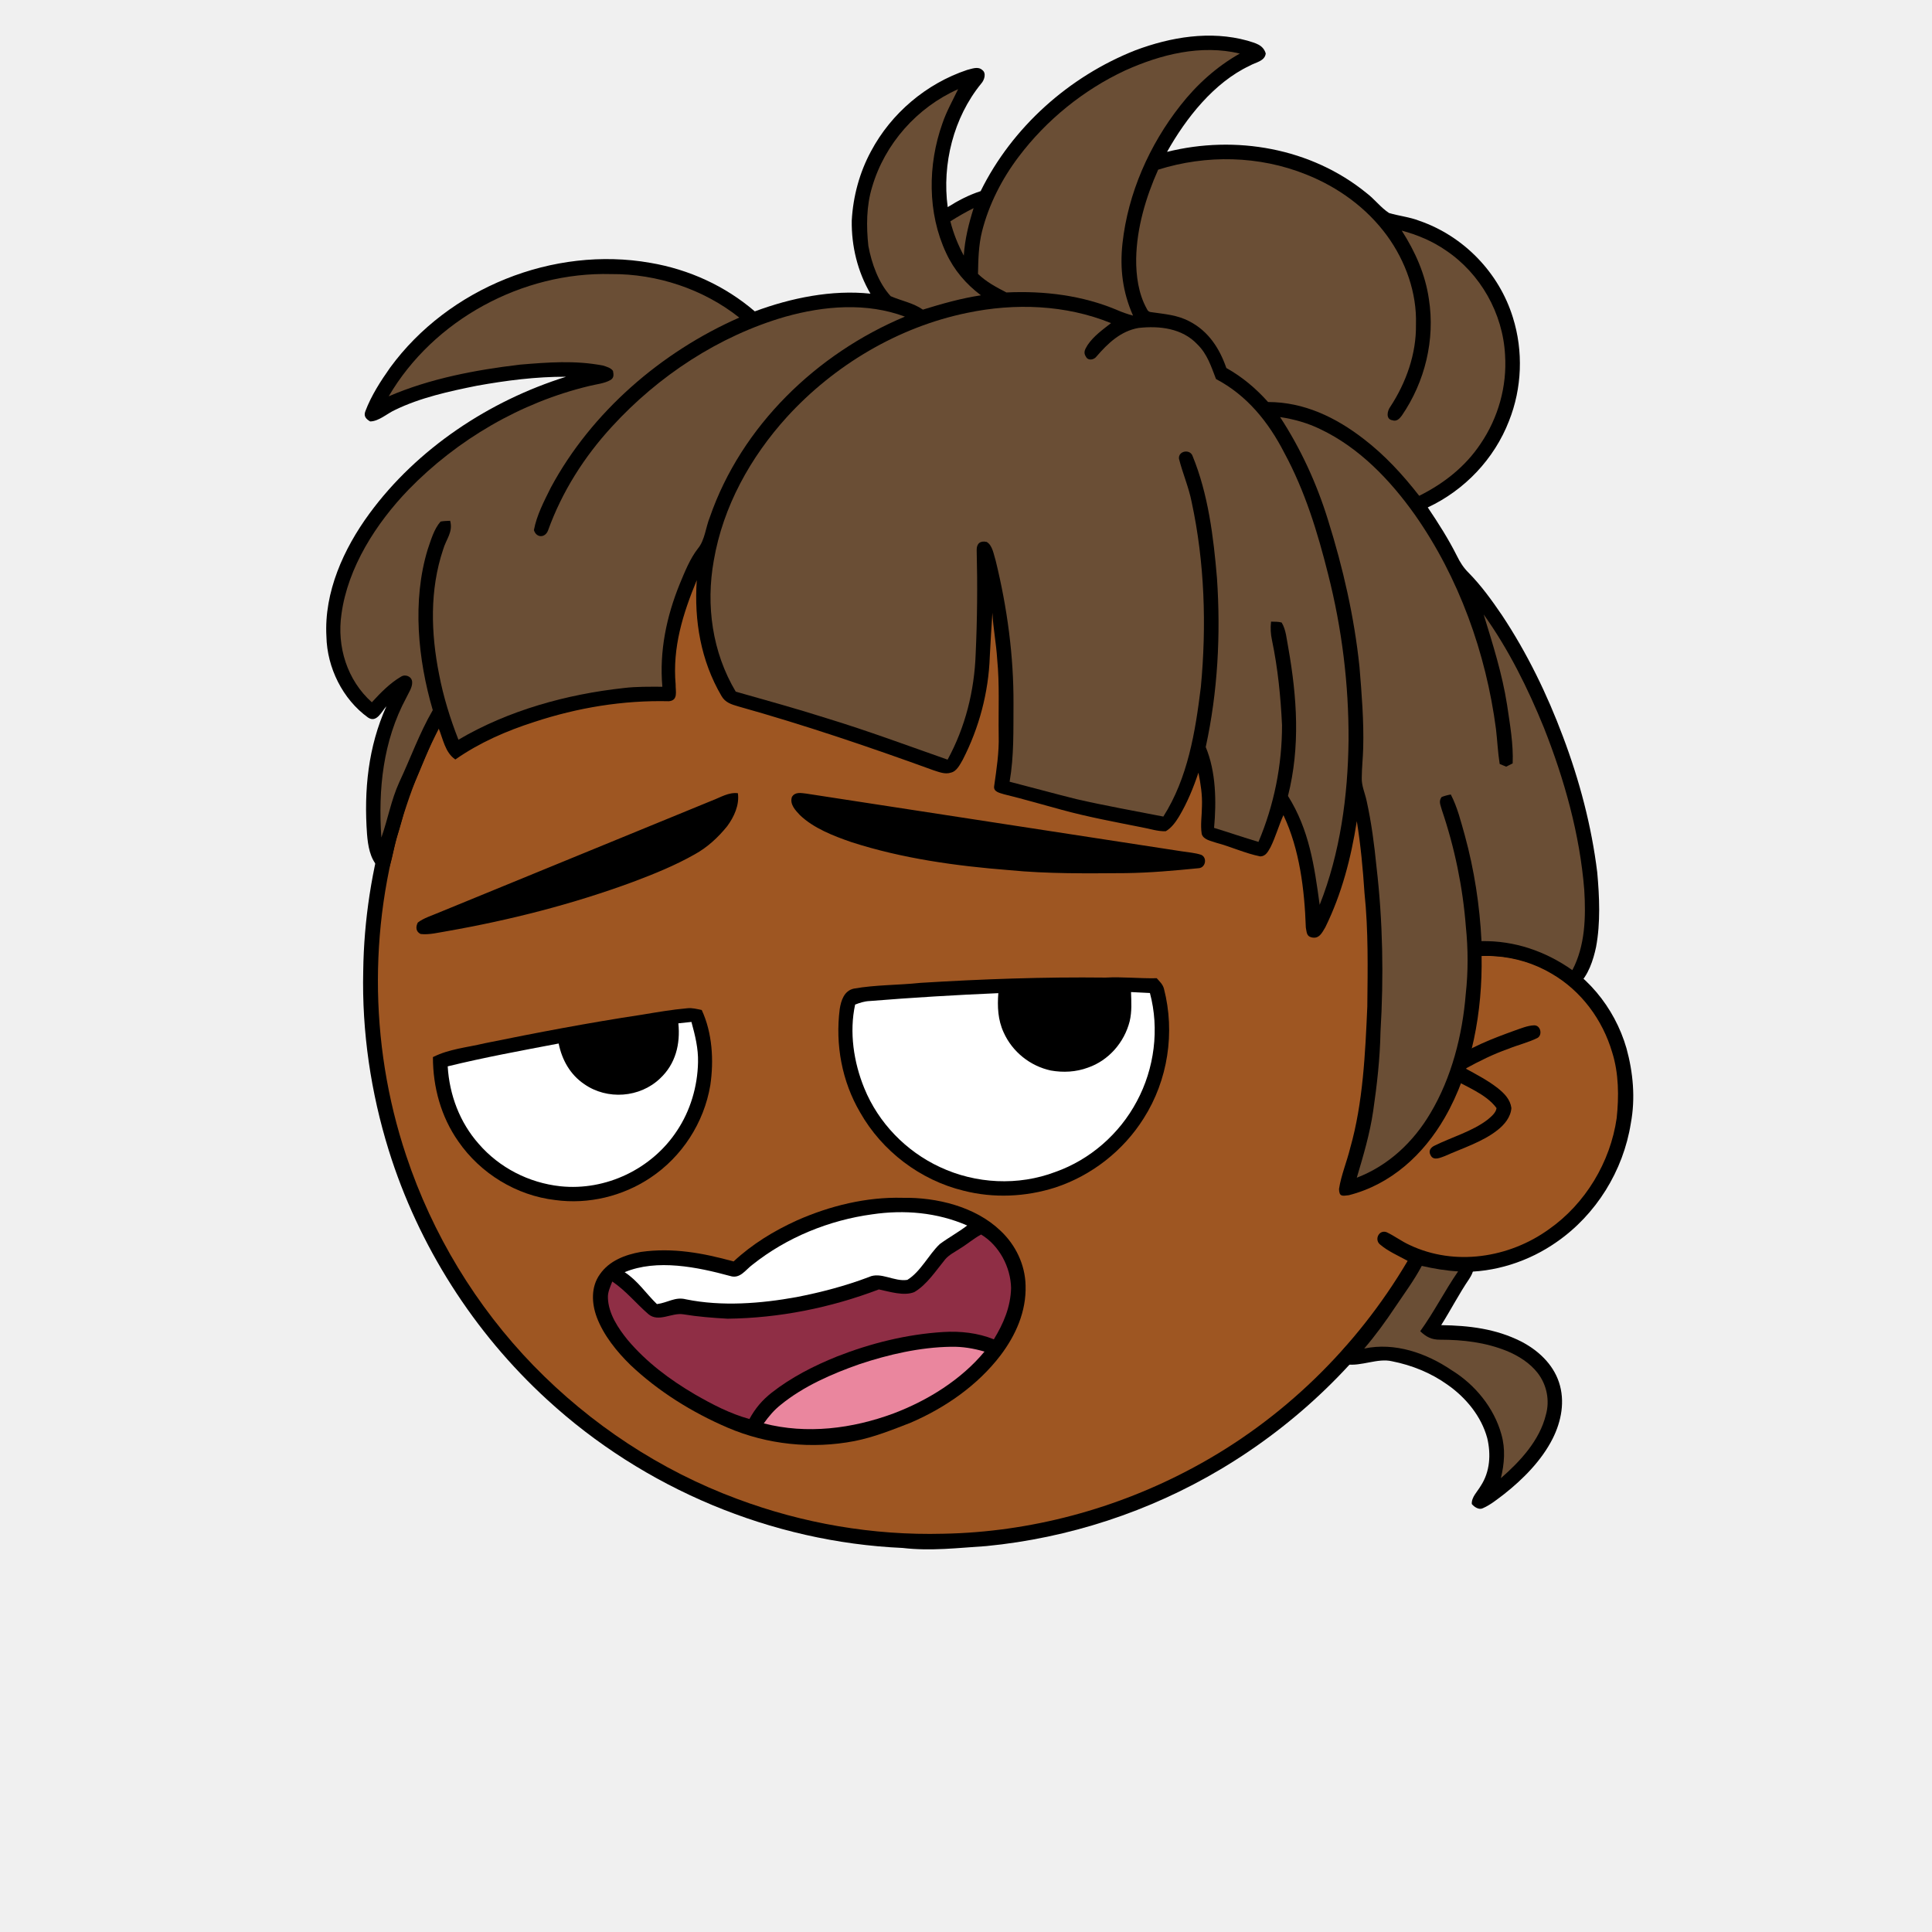
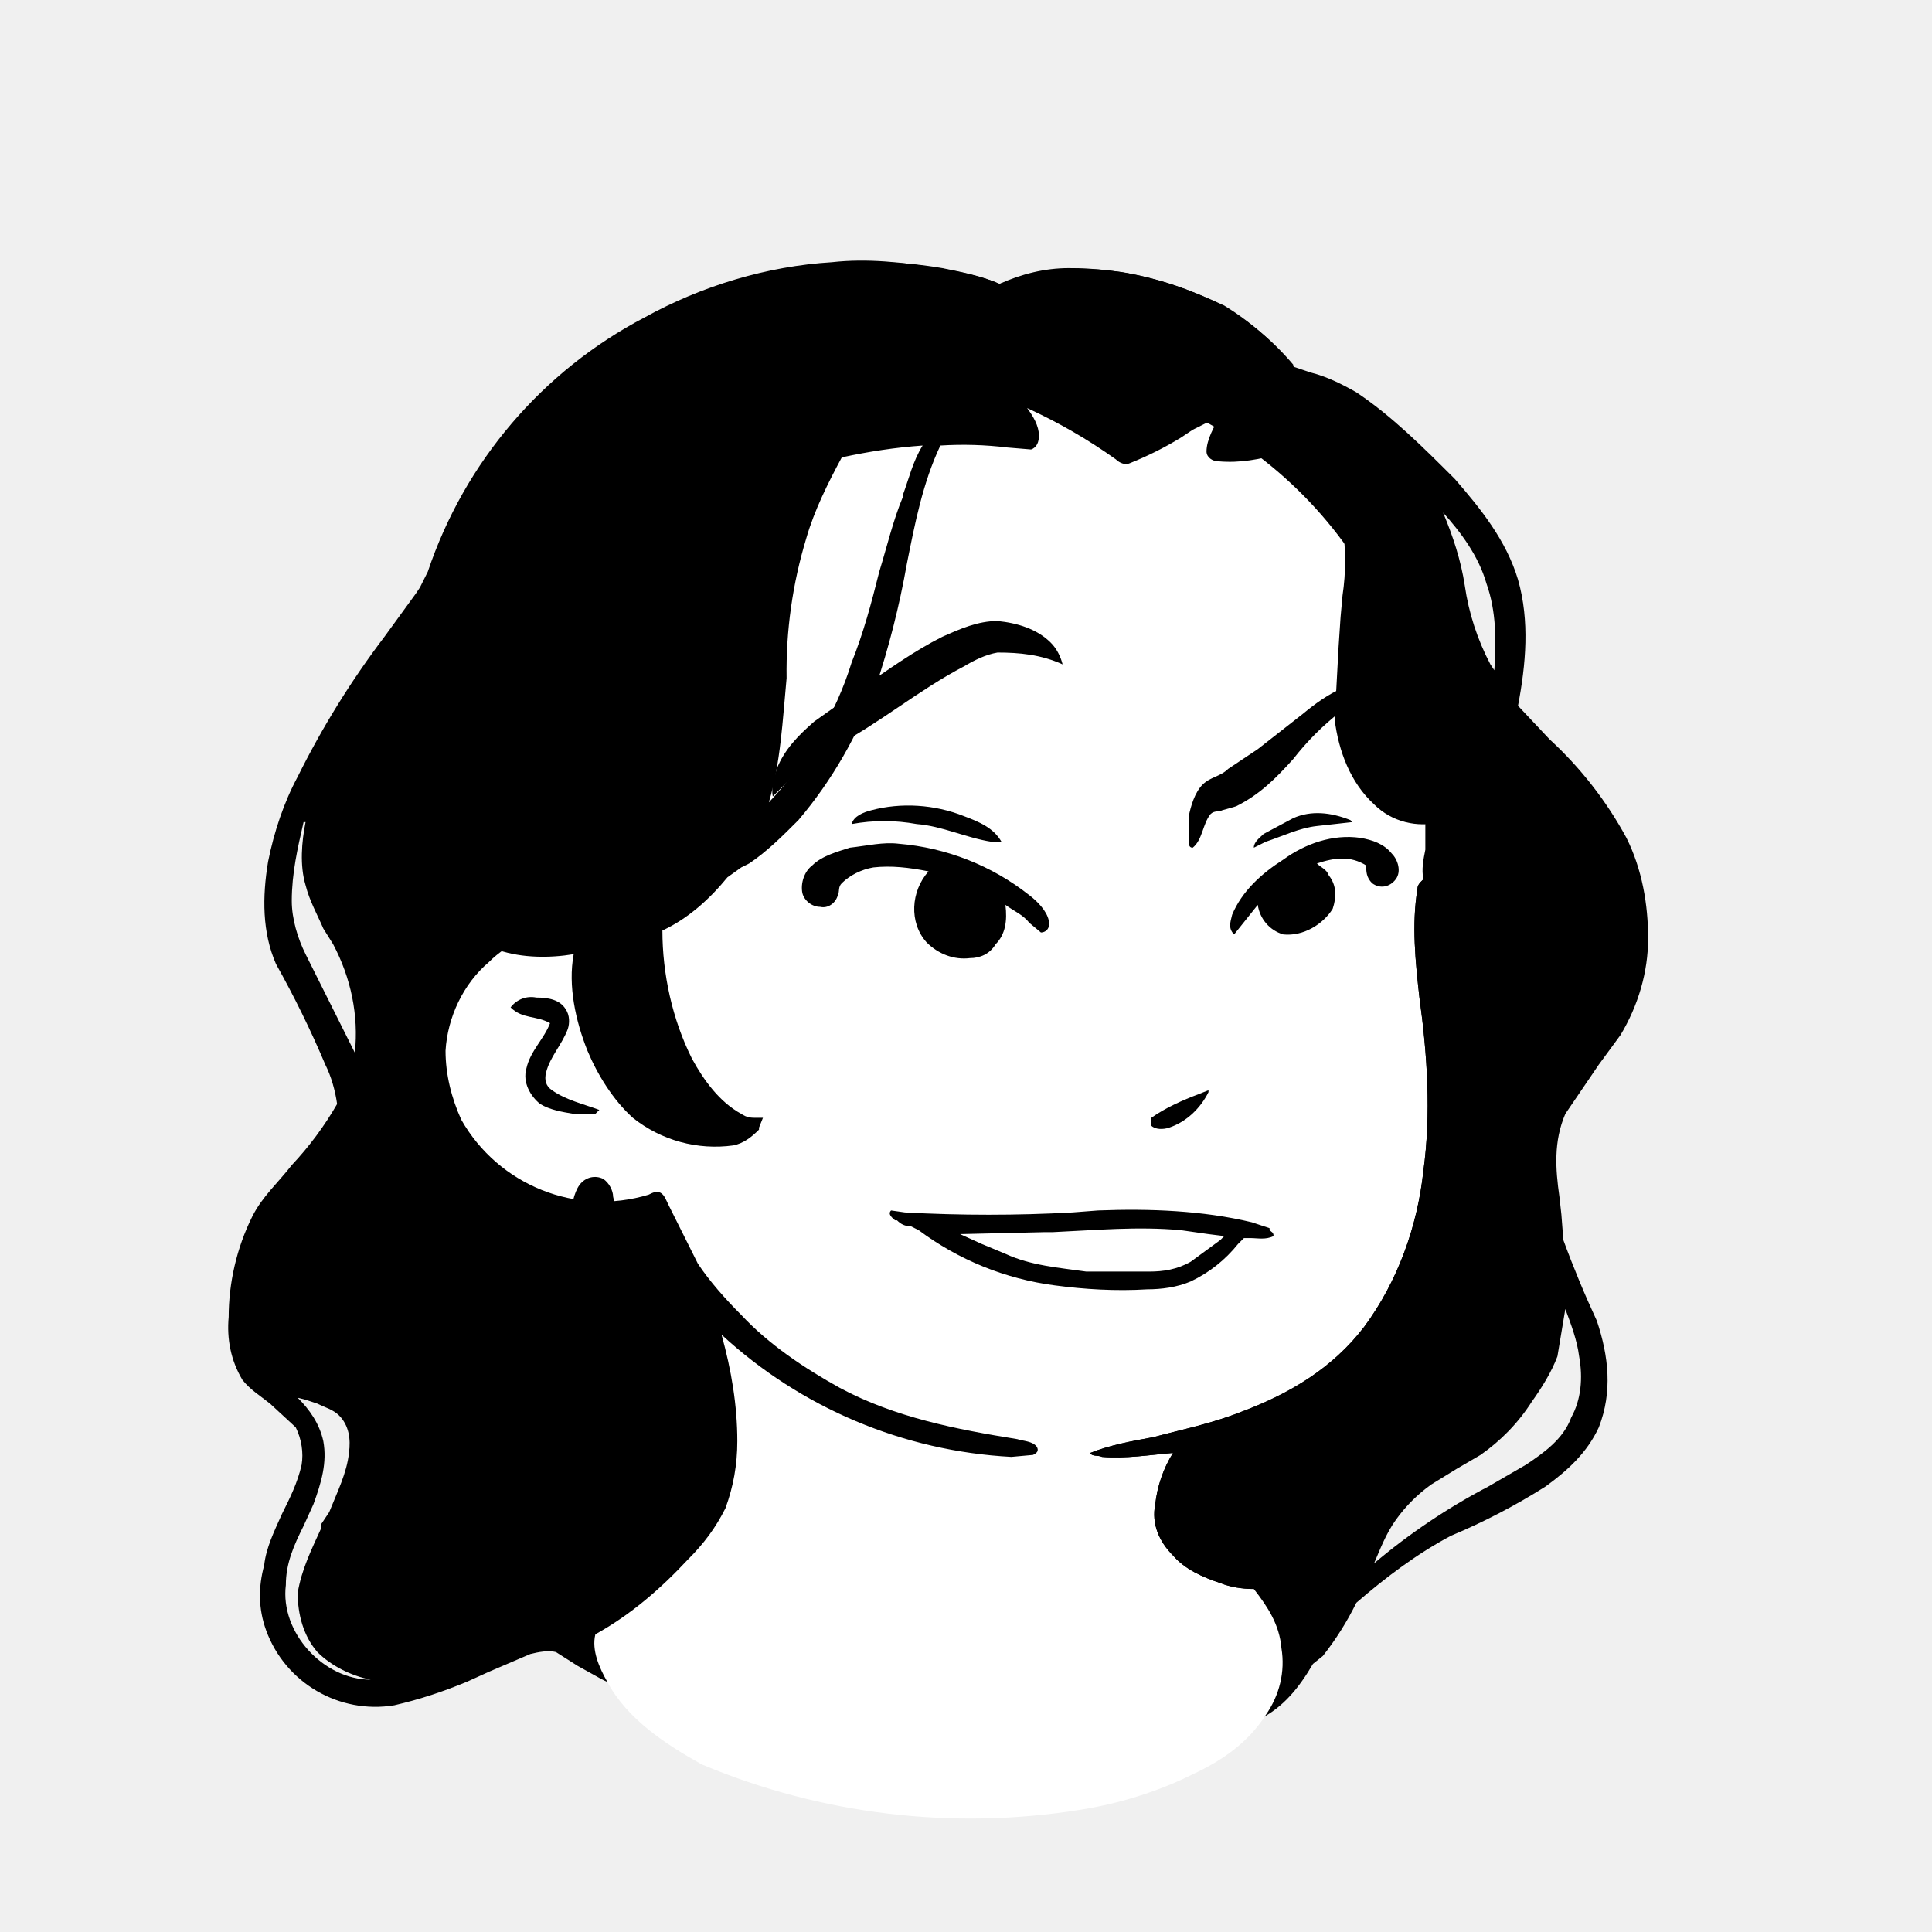
- <svg xmlns="http://www.w3.org/2000/svg" viewBox="0 0 762 762" fill="none">
-   <mask id="avatarsRadiusMask">
-     <rect width="762" height="762" rx="0" ry="0" x="0" y="0" fill="#fff" />
+ <svg xmlns="http://www.w3.org/2000/svg" viewBox="0 0 980 980" fill="none" shape-rendering="auto" width="512" height="512">
+   <mask id="viewboxMask">
+     <rect width="980" height="980" rx="0" ry="0" x="0" y="0" fill="#fff" />
  </mask>
-   <g mask="url(#avatarsRadiusMask)">
-     <path d="M396.01 164.85c37.82 4.9 74.21 19.64 104.8 42.39 6.15 4.84 12.48 9.33 18.02 14.92 23.77 21.98 42.73 49.02 55.13 78.95 9.35 22.31 14.72 46.04 16.64 70.14 6.62.81 13.05 2.14 19.12 5 15.54 6.93 27.08 20.94 31.78 37.21 2.63 9.56 3.56 19.75 1.72 29.55-2.96 18.76-13.72 36.13-29.37 46.92-10.94 7.65-24.49 12.03-37.86 11.68-5.13-.05-10.04-1.6-15.13-1.79-1.85 2.17-3.23 4.84-4.76 7.25-18.66 29.62-44.57 54.51-74.64 72.4-28.1 16.73-59.9 27.16-92.46 30.32-11.08.7-21.87 2.05-32.98.74-51.69-2.3-102.07-23.44-140.15-58.43-29.03-26.55-50.84-60.83-62.54-98.39-7.09-22.85-10.62-46.78-10.07-70.71.52-40.34 12.53-80.58 33.94-114.76 19.1-30.81 45.91-56.58 77.2-74.83 29.63-17.28 63.35-27.68 97.59-29.87 14.66-1.47 29.44-.37 44.02 1.31Z" fill="#000" />
-     <path d="M363 169.06c48.47-1.39 97.32 14.7 135.81 44.12 6.55 4.06 11.72 9.49 17.36 14.64 24.33 22.63 43.2 50.95 54.93 82.02 7.43 19.61 11.86 40.2 13.56 61.09-8.89.74-17.34 2.34-25.38 6.38-2.19 1.03-1.89 4.95.68 5.23 2.35.23 4.98-1.51 7.24-2.2 14.62-5.37 31.32-4.35 44.78 3.68 11.69 6.78 20.09 18.16 23.89 31.06 2.6 8.25 2.68 17.41 1.76 25.95-2.5 17.35-12.35 33.73-26.73 43.81-15.71 11.33-37.17 14.64-54.93 6.2-3.17-1.43-5.94-3.58-9.08-5.05-2.95-1.09-4.88 2.79-2.7 4.75 3.17 2.76 7.34 4.52 11 6.56-20.14 34.15-49.45 62.7-84.41 81.47-30.2 16.31-64.44 25.53-98.78 26.15-27.63.72-55.33-4.04-81.21-13.72-30.32-11.24-57.84-29.43-80.37-52.6-22.67-23.37-39.92-51.88-50.2-82.77-14.96-44.64-14.91-94.01.27-138.59 11.05-33.06 30.28-63.21 55.37-87.39 29.67-28.73 67.65-48.54 108.13-56.67 12.8-2.52 25.94-4.24 39.01-4.12Z" fill="rgba(158, 86, 34, 1)" />
-     <path d="M605.03 404.4c2.63-.1 3.44 3.8 1.36 4.98-3.69 1.83-7.82 2.77-11.64 4.35-5.82 2.04-11.28 4.76-16.68 7.72 4.29 2.34 8.86 4.74 12.71 7.76 2.58 2.09 4.85 4.35 5.33 7.8-.26 3.59-2.73 6.55-5.45 8.69-5.86 4.66-13.92 7.18-20.79 10.26-1.75.62-4.43 1.99-5.59-.26-1.02-1.74-.06-3.11 1.57-3.87 6.65-3.3 14.86-5.62 20.79-10.16 1.37-1.14 3.39-2.74 3.61-4.62-4.07-5.63-12.42-8.59-18.23-12.09-2.34-1.72-2.29-4.24-.16-6.13 7.27-5.64 16.98-9.26 25.57-12.38 2.42-.83 5.03-1.95 7.6-2.05Z" fill="#000" />
-     <g transform="translate(-161 -83)">
-       <path d="M617.23 468.82c1.16 1.34 2.37 2.36 2.84 4.14 4.46 17.23 1.58 36.09-7.98 51.11-8.01 12.77-20.52 22.56-34.83 27.28-11.68 3.74-24.33 4.31-36.24 1.27-17.06-4.16-32.11-15.59-40.77-30.86-7.18-12.23-9.85-26.73-8.06-40.75.53-3.41 1.75-7.26 5.57-8.09 8.61-1.53 17.56-1.34 26.27-2.27 24.31-1.49 48.65-2.37 73.01-2.08 6.75-.37 13.45.4 20.19.25Z" fill="#000" />
-       <path d="M607.09 474.28c2.48.12 4.97.24 7.45.37 3.8 14.15 1.78 29.85-5.17 42.73-6.79 12.81-18.41 23-32.1 27.84-14.68 5.57-31.38 4.73-45.56-1.92-13.38-6.21-24.24-17.42-29.82-31.09-4.19-10.23-5.98-22.11-3.62-32.99 1.86-.72 3.69-1.32 5.7-1.4 16.9-1.37 33.84-2.38 50.78-3.11-.41 5.34-.18 10.53 2.09 15.47 3.42 7.65 10.45 13.28 18.62 15.04 4.89.87 9.94.6 14.61-1.13 8.19-2.81 14.36-9.94 16.48-18.26.92-3.9.66-7.59.54-11.55Z" fill="#fff" />
-       <path d="M432.03 480.67c2.01-.23 3.79.3 5.74.68 4.2 9.05 4.82 19.93 3.38 29.69-2.48 14.77-11.15 28.19-23.63 36.48-10.93 7.31-24.46 10.57-37.51 8.79-15.32-1.77-29.51-10.46-38.25-23.14-6.82-9.71-10.02-21.43-10.01-33.24 6.53-3.27 13.18-3.72 20.49-5.47 20.5-4.17 41.07-8.1 61.75-11.22 6-.99 11.97-2.04 18.04-2.57Z" fill="#000" />
-       <path d="M433.71 486.06c1.44 5.27 2.74 10.43 2.6 15.94-.2 9.49-3.01 19.08-8.31 26.99-9.89 15.07-28.07 23.78-46.01 21.88-12.38-1.34-24.01-7.28-32.17-16.71-7.5-8.47-11.57-19.33-12.24-30.58 14.45-3.54 29.14-6.22 43.76-9.01 1.32 6.49 4.55 12.28 10.11 16.03 9.04 6.32 21.92 5.38 29.9-2.26 6.12-5.72 8.04-13.57 7.2-21.73 1.72-.19 3.44-.38 5.16-.55Z" fill="#fff" />
+   <g mask="url(#viewboxMask)">
+     <g transform="translate(10 -60)">
+       <path fill-rule="evenodd" clip-rule="evenodd" d="M412 193c18-2 36 0 54 3h1c10 2 21 4 30 8 11-5 23-8 35-8a167 167 0 0 1 78 19 134 134 0 0 1 36 30v1l6 2 3 1c8 2 16 6 23 10 18 12 34 28 50 44 13 15 26 31 32 51 6 21 4 43 0 64l16 17a192 192 0 0 1 39 50c8 16 11 34 11 51s-5 34-14 49l-11 15-17 25c-6 14-5 28-3 42l1 9 1 13a533 533 0 0 0 17 41c6 18 8 36 1 54-6 13-16 22-27 30a323 323 0 0 1-48 25c-17 9-33 21-48 34a151 151 0 0 1-17 27l-5 4c-7 12-15 22-27 28-16 8-32 8-49 9-11 0-21-1-32-4-16-3-32-11-48-18-14-6-28-13-42-17-11-3-22-5-33-1-7 2-13 7-18 12l-9 7c-7 5-14 8-22 9-15 1-31-2-46-6-13-3-26-6-38-13l-9-5-11-7c-4-1-9 0-13 1l-21 9-11 5c-12 5-24 9-37 12a59 59 0 0 1-65-38c-4-11-4-22-1-33 1-9 5-17 9-26 4-8 8-16 10-25 1-6 0-13-3-19l-13-12c-5-4-10-7-14-12-6-10-8-21-7-32 0-17 4-35 12-51 5-10 13-17 20-26a167 167 0 0 0 23-31c-1-7-3-14-6-20a507 507 0 0 0-25-51c-7-16-7-34-4-52 3-15 8-30 15-43a443 443 0 0 1 44-71l16-22 2-3 4-8a227 227 0 0 1 110-129c29-16 62-26 95-28Zm310 127c9 10 18 22 22 36 5 14 5 29 4 44l-2-3a124 124 0 0 1-13-40c-2-13-6-25-11-37ZM145 477h-1c-3 13-6 26-6 40 0 9 3 19 7 27l10 20 15 30c2-19-2-38-11-55l-5-8c-3-7-7-14-9-22-3-10-2-22 0-32Zm639 247c3 8 6 16 7 24 2 11 1 22-4 31-4 11-14 18-23 24l-19 11a319 319 0 0 0-58 39c3-7 6-15 11-22s11-13 18-18l13-8 12-7c10-7 19-16 26-27 5-7 10-15 13-23l4-24Zm-639 46-4-1c6 6 11 13 13 22 2 11-1 21-5 32l-5 11c-5 10-9 19-9 30-3 24 19 48 43 48-10-2-20-7-27-14-7-8-10-19-10-30 2-12 7-22 12-33v-2l4-6c4-10 9-20 10-30 1-7 0-14-5-19-3-3-7-4-11-6l-6-2Z" fill="#000000" />
+       <path d="M486 236c57-2 115 18 159 56a209 209 0 0 1 73 190c-1 4-1 8-4 12l-1-3v-33a215 215 0 0 0-172-206 235 235 0 0 0-270 153c-12 37-14 78-6 116 6-2 12-2 17-2 2 1 5 1 6 3s0 3-1 4l-12 4c-14 3-27 8-37 18a63 63 0 0 0-22 45c0 12 3 24 8 35 8 13 19 24 33 31 18 10 41 13 62 7 2-1 4-2 6-1s3 4 4 6l15 30a215 215 0 0 0 72 63c28 15 59 21 90 26 3 1 8 1 10 4 1 2 0 3-2 4l-11 1a231 231 0 0 1-147-62c5 18 8 36 8 54 0 12-2 23-6 34-5 10-11 18-19 26a196 196 0 0 1-60 43c-1-1 1-2 2-3l17-14c13-12 25-23 35-38a93 93 0 0 0 17-65l-4-39-2-10-12-17c-5-10-11-20-13-31a93 93 0 0 1-96-31 81 81 0 0 1-19-51c0-12 3-23 8-34 9-16 23-29 40-36-8-31-8-62-3-93 8-40 26-77 51-108 45-54 115-87 186-88Z" fill="#000" />
+       <path d="M541 252a214 214 0 0 1 172 206v33c-1 5-2 10-1 15-2 2-3 3-3 5-3 18-1 37 1 55 4 29 6 59 2 88-3 28-13 56-30 79-16 21-38 34-62 43-15 6-30 9-45 13-11 2-22 4-32 8 1 2 4 1 6 2 12 1 24-1 36-2-5 8-8 17-9 26-2 10 2 19 9 26 6 7 15 11 24 14 5 2 11 3 17 3 7 9 13 18 14 30 2 12-1 24-8 34-9 14-22 23-37 30-18 9-38 15-57 18a352 352 0 0 1-192-23c-18-10-38-23-48-42-4-7-8-16-6-24 18-10 33-23 47-38 8-8 14-16 19-26 4-11 6-22 6-34 0-18-3-36-8-54a235 235 0 0 0 147 62l11-1c2-1 3-2 2-4-2-3-7-3-10-4-31-5-62-11-90-26-18-10-36-22-50-37-8-8-16-17-22-26l-15-30c-1-2-2-5-4-6s-4 0-6 1a82 82 0 0 1-95-38c-5-11-8-23-8-35 1-17 9-34 22-45 10-10 23-15 37-18l12-4c1-1 2-2 1-4s-4-2-6-3c-5 0-11 0-17 2-8-38-6-79 6-116a236 236 0 0 1 270-153Z" fill="#ffffff" />
+       <path d="m712 506 3 3 1 13 3 45c3 20 5 40 5 60 0 16-1 32-5 47-6 28-20 56-40 76a174 174 0 0 1-88 46c-1 9-4 16-4 25-1 6 2 10 5 15 8 8 18 14 28 19l18 9c-3 3-8 1-12 2-6 0-12-1-17-3-9-3-18-7-24-14-7-7-11-16-9-26 1-9 4-18 9-26-12 1-24 3-36 2-2-1-5 0-6-2 10-4 21-6 32-8 15-4 30-7 45-13 24-9 46-22 62-43 17-23 27-51 30-79 4-29 2-59-2-88-2-18-4-37-1-55 0-2 1-3 3-5ZM262 566c6 0 12 1 15 6 2 3 2 7 1 10-3 8-9 14-11 22-1 4 0 7 3 9 7 5 16 7 24 10l-2 2h-11c-6-1-12-2-17-5-5-4-9-11-7-18 2-9 9-15 12-23-7-4-14-2-20-8 3-4 8-6 13-5Z" fill="#000" />
+       <path d="M479 474c8 3 15 6 19 13h-5c-13-2-25-8-38-9-11-2-22-2-33 0 1-4 6-6 10-7 15-4 32-3 47 3ZM675 476l1 1-18 2c-9 1-17 5-26 8l-6 3c0-3 3-5 5-7l15-8c9-4 19-3 29 1ZM680 485c6 1 12 3 16 8 3 3 5 9 2 13s-8 5-12 2c-3-3-3-6-3-9-8-5-16-4-25-1 2 2 5 3 6 6 4 5 4 11 2 17-5 8-15 14-25 13-7-2-12-8-13-15l-8 10-4 5c-3-3-2-6-1-10 5-12 15-21 26-28 11-8 25-13 39-11ZM446 488c24 2 47 11 66 26 4 3 9 8 10 13 1 3-1 6-4 6l-6-5c-3-4-8-6-12-9 1 8 0 15-5 20-3 5-8 7-13 7-8 1-16-2-22-8-9-10-8-26 1-36-10-2-19-3-28-2-6 1-12 4-16 8-2 2-1 4-2 6-1 4-5 7-9 6-4 0-8-3-9-7-1-5 1-11 5-14 5-5 13-7 19-9 9-1 17-3 25-2Z" fill="#000000" />
+       <path d="M496 375c10 1 20 4 27 11 3 3 5 7 6 11-11-5-22-6-33-6-6 1-12 4-17 7-23 12-43 29-66 41l-20 14-11 11c-1-5 1-10 2-14 4-10 11-17 19-24l24-17c13-9 27-19 41-26 9-4 18-8 28-8ZM701 411c-6 3-11 3-17 4-5 1-10 3-14 6-9 7-17 15-24 24-9 10-17 18-29 24l-7 2c-2 1-4 0-6 2-4 5-4 13-9 17-2 0-2-2-2-3v-13c1-5 3-12 7-16s9-4 13-8l15-10 23-18c6-5 13-10 20-13 10-3 21-3 30 2Z" fill="#000000" />
+       <path d="M296 658c3 2 5 6 5 9 2 8 1 17 0 25-2 6-3 14-9 17-6 2-11-1-13-6-3-8-1-18 0-26 1-5 2-12 5-16s8-5 12-3Z" fill="#000000" />
+       <path d="M603 613v1c-4 8-11 15-20 18-3 1-7 1-9-1v-4c7-5 16-9 24-12l5-2Z" fill="#000000" />
+       <path fill-rule="evenodd" clip-rule="evenodd" d="m634 683-9-3c-25-6-52-7-78-6l-13 1a774 774 0 0 1-85 0l-7-1c-2 2 1 4 2 5h1c2 2 4 3 7 3l4 2a147 147 0 0 0 69 28c15 2 31 3 47 2 7 0 15-1 22-4a68 68 0 0 0 24-19l3-3h3c4 0 8 1 12-1 0-2-1-2-2-3v-1Zm-31 3-14-2c-22-2-43 0-65 1h-4l-43 1 11 5 12 5c13 6 27 7 41 9h32c7 0 14-1 21-5l15-11 2-2-8-1Z" fill="#000000" />
+       <path fill-rule="evenodd" clip-rule="evenodd" d="M468 196a218 218 0 0 0-234 122 323 323 0 0 0-25 186l4 19c1 3 3 6 5 6l4 1h1c5 6 12 10 20 12 12 4 26 4 38 2-3 16 1 34 7 49 5 12 13 25 23 34a67 67 0 0 0 51 14c5-1 9-4 13-8v-1l2-5h-3c-3 0-5 0-8-2-11-6-19-17-25-28-10-20-15-43-15-65 13-6 24-16 33-27l7-5 4-2c9-6 17-14 25-22 17-20 30-43 39-67a443 443 0 0 0 16-63c4-20 8-41 17-60a185 185 0 0 1 34 1l12 1c3-1 4-4 4-7 0-5-3-10-6-14a272 272 0 0 1 45 26c2 2 5 3 7 2a172 172 0 0 0 26-13l6-4 14-7c-3 5-7 12-7 18 0 3 3 5 6 5 11 1 21-1 32-4l4-1c4-1 8 2 11 4 9 9 15 22 16 34a118 118 0 0 1 0 35l-1 11-1 15-2 37c2 16 8 32 20 43 9 9 22 12 34 9 6-2 12-6 16-10 5-4 7-9 7-16l-11 4-14 4v-8c4-3 8-7 10-11l-2-9-1-7-3-23-3-25-1-7c-2-14-4-27-9-41a162 162 0 0 0-42-68c-6-4-11-7-18-9a136 136 0 0 0-39-36c-17-8-34-14-52-17-15-2-32-3-46 1l-16 5c-9-4-19-6-29-8Zm-20 115c3-8 5-17 10-25-14 1-27 3-41 6-7 13-14 27-18 41a232 232 0 0 0-10 71c-2 21-3 43-9 63 19-20 34-45 42-71 6-15 10-30 14-46 4-13 7-26 12-38v-1Z" fill="#000000" />
    </g>
-     <g transform="translate(-161 -83)">
-       <g fill="#000">
-         <path d="M452.03 395.85c.66 4.64-1.51 9.35-4.21 13-3.6 4.46-7.81 8.36-12.85 11.13-7.66 4.35-15.96 7.71-24.19 10.81-23.79 8.79-48.56 15.1-73.52 19.48-3.35.54-6.97 1.5-10.36 1.11-1.92-.92-2-2.82-1.11-4.52 2.34-1.8 5.49-2.72 8.19-3.89 35.94-14.72 71.88-29.45 107.8-44.2 3.36-1.25 6.59-3.38 10.25-2.92ZM478.97 396c49.32 7.61 98.68 15.15 148.01 22.75 2.58.42 5.33.58 7.81 1.41 2.44 1.14 1.7 5.04-.96 5.26-9.59.95-19.18 1.82-28.83 1.95-15.39.1-30.64.32-45.98-1.18-20.91-1.64-42.24-4.59-62.25-11.06-6.97-2.41-14.88-5.46-20.27-10.64-1.79-1.9-4.09-4.28-3.17-7.13 1.22-2.13 3.6-1.59 5.64-1.36Z" />
-       </g>
-     </g>
-     <g transform="translate(-161 -83)">
-       <path d="M517 555.43c13.39-.24 28.69 3.46 38.6 12.98 5.97 5.58 9.72 13.37 9.9 21.58.32 10.21-3.84 19.58-9.89 27.58-9.04 11.85-21.87 20.72-35.47 26.57-7.32 2.84-14.41 5.71-22.15 7.24-16.76 3.21-34.33 1.42-50.03-5.31-13.98-6.01-27.24-14.24-38.31-24.71-5.42-5.3-10.58-11.69-13.28-18.84-2.03-5.48-2.34-11.97 1.22-16.91 3.7-5.37 9.99-7.74 16.18-8.84 12.6-1.77 24.45.42 36.57 3.76 7.36-6.86 15.88-12.06 25.02-16.21 12.99-5.74 27.38-9.28 41.64-8.89Z" fill="#000" />
-       <path d="M542.47 566.35c-3.47 2.67-7.33 4.74-10.83 7.34-4.3 4.07-7.59 10.96-12.77 14.1-5.16.84-10.5-3.32-15.18-1.11-9.25 3.5-18.79 6.01-28.49 7.9-14.14 2.57-29.48 3.77-43.64.89-4.29-1.11-7.12 1.32-11.46 1.88-4.37-4.22-7.53-9.21-12.73-12.59 12.76-5.32 28.76-1.99 41.63 1.51 3.92 1.25 6.04-2.46 8.8-4.48 13.48-10.73 30.18-17.54 47.23-19.85 12.66-1.87 25.64-.74 37.44 4.41Z" fill="#fff" />
-       <path d="M547.96 569.91c7.13 4.29 11.65 12.83 11.82 21.09-.18 7.44-2.97 13.99-6.8 20.24-6.37-2.56-13.17-3.29-19.99-2.88-14.36.89-28.54 4.42-41.91 9.67-9.04 3.64-18.05 8.23-25.74 14.27-3.77 2.98-6.45 6.16-8.76 10.38-7.74-2.15-14.6-5.75-21.53-9.73-9.94-5.85-19.02-12.62-26.5-21.47-3.77-4.64-7.55-10.34-7.78-16.49-.14-2.33.91-4.43 1.72-6.55 5.41 3.65 9.36 8.64 14.22 12.85 4 3.41 9.21-.65 13.75.08 5.81.96 11.66 1.41 17.53 1.74 20.42-.25 40.58-4.31 59.65-11.55 4.16.86 9.89 2.73 13.97 1.05 4.92-2.84 8.62-8.58 12.18-12.91 1.47-1.75 3.81-2.92 5.71-4.17 2.91-1.75 5.48-4.02 8.46-5.62Z" fill="#8F2E45" />
-       <path d="M536 614.18c4.54-.11 8.95.63 13.3 1.9-9.23 11.12-22.42 19.3-35.85 24.38-16.26 6.04-34.23 8.32-51.21 3.94 1.95-2.75 4.09-5.3 6.76-7.39 8.9-7.26 20.21-12.2 30.99-15.97 11.5-3.83 23.86-6.67 36.01-6.86Z" fill="#EA869E" />
-     </g>
-     <g transform="translate(-161 -83)" />
-     <g transform="translate(-161 -83)">
-       <path d="M652.981 99.03c3.08.99 6.18 1.54 7.24 5.06-.35 3.09-4.08 3.5-6.35 4.84-14.09 6.64-25.1 20.65-32.58 33.97 27.02-6.74 56.83-1.54 78.63 16.2 3.18 2.38 5.65 5.78 8.95 7.92 3.95 1.17 8.08 1.56 11.95 3.07 17.46 6.02 31.43 20.46 36.87 38.11 4.17 13.29 3.62 27.9-1.53 40.84-5.8 14.98-17.51 27.3-32.04 34.09 4.18 6.2 8.19 12.49 11.54 19.19 1.19 2.42 2.58 4.61 4.51 6.52 5.04 5.12 9.18 10.86 13.21 16.78 9.89 14.88 17.83 31.21 24.08 47.94 6.49 17.19 11.26 35.21 13.5 53.46.88 9.63 1.33 19.97-.46 29.5-1.08 5.11-3.07 11.28-7.04 14.88-2.32 1.4-4.19-.65-6.08-1.78-9.5-6.72-20.35-10.15-32.03-9.56.39 21.56-3.66 44.9-14.53 63.76-8.42 14.61-21.21 26.34-37.83 30.58-2.58.32-3.79.65-3.87-2.44.84-5.49 3.11-10.8 4.42-16.21 5.05-17.72 5.94-37.44 6.74-55.79.16-14.85.44-29.98-1.11-44.74-.62-9.47-1.51-18.97-3.03-28.35-2.27 14.51-5.92 28.61-12.41 41.84-1.3 2.17-2.45 4.77-5.51 3.98-1.99-.47-1.84-2.22-2.19-3.87-.51-14.77-2.42-30.83-8.83-44.32-1.87 4.14-3.07 8.56-5.08 12.62-.97 1.67-1.82 3.58-4.03 3.66-5.91-1.17-11.5-3.82-17.34-5.37-1.97-.74-5.09-1.13-5.78-3.48-.57-3.54.07-7.35.09-10.93.18-4.49-.5-8.87-1.39-13.25-2.01 6.02-4.39 11.82-7.64 17.29-1.31 2.15-3.01 4.53-5.24 5.8-3.09.14-6.29-.98-9.32-1.51-10.65-2.13-21.25-4.07-31.74-6.94-7.58-2.04-15.1-4.26-22.73-6.12-1.6-.52-4.24-.92-3.9-3.19.94-6.69 1.99-13.29 1.79-20.08-.16-9.99.39-20.1-.59-30-.37-6.15-1.58-12.18-1.89-18.33-.35 5.78-.77 11.55-1.03 17.33-.49 14.11-4.21 28.11-10.67 40.66-1.1 1.88-2.36 4.59-4.7 5.08-2.24.76-4.63-.24-6.78-.92-25.37-9.22-51.02-17.91-77.02-25.2-2.73-.8-5.18-1.51-6.67-4.16-8.14-13.89-10.81-29.69-9.73-45.64-5.5 13.34-9.63 26.51-8.33 41.17-.07 2.62 1.1 6.25-2.66 6.58-18.08-.43-35.93 2.52-53.09 8.17-11.02 3.53-21.62 8.16-31.14 14.81-4.11-2.78-4.84-8.18-6.69-12.54-3.74 7.75-6.69 15.82-10.25 23.64-2.72 6.14-3.79 12.38-5.91 18.88-1.24 3.72-1.67 7.65-2.85 11.37-.27 2.19-3.44 2.35-4.75 1.03-3.24-3.35-4.02-8.47-4.38-12.92-1.26-17.32.44-34.49 7.64-50.45-1.9 2.04-3.83 6.73-7.25 4.44-10.02-7.21-16.16-19.7-16.41-31.99-.96-17.46 6.79-34.56 16.91-48.38 18.86-25.73 47.34-44.57 77.63-54.04-11.8-.05-23.64 1.47-35.24 3.56-10.81 2.18-22.28 4.68-32.25 9.54-3.08 1.39-6.35 4.48-9.78 4.53-1.64-.93-2.69-2.07-1.9-4.05 2.32-6.15 6.02-11.88 9.8-17.23 22.97-31.36 64.31-48.02 102.6-41.27 15.22 2.59 29.45 9.07 41.19 19.14 14.28-5.3 30.38-8.61 45.61-6.98-5.08-8.71-7.52-18.77-7.37-28.83.52-9.53 3.07-19.01 7.63-27.41 7.99-14.97 21.79-26.63 37.88-32.01 1.93-.45 4.26-1.51 5.95.02 1.74 1.21.83 4.05-.42 5.39-10.89 13.35-15.49 31.73-13.2 48.7 4.12-2.59 8.34-4.8 12.99-6.3 12.46-25.24 34.91-45.25 61.02-55.55 13.97-5.25 29.56-7.86 44.19-3.81Z" fill="#000" />
-       <path d="M650 104.12c-9.13 5.15-16.969 12.22-23.419 20.46-12.25 15.54-20.701 34.67-22.861 54.4-1.1 10.03.08 19.27 4.16 28.5-2.12-.57-4.13-1.27-6.15-2.14-13.73-5.85-28.96-7.7-43.79-6.99-4.02-2.08-7.92-4.15-11.21-7.32.12-5.68.211-11.23 1.601-16.79 2.69-10.62 7.849-20.72 14.459-29.44 10.9-14.46 25.6-26.38 42.02-34.03 14.09-6.33 29.81-10.3 45.19-6.65Z" fill="rgba(106, 78, 53, 1)" />
-       <path d="M538.89 118.17c-2.16 4.49-4.59 8.78-6.2 13.52-5.8 16.3-5.94 35.3 1.48 51.11 3.12 6.74 7.81 12.22 13.72 16.67-7.81 1.18-15.35 3.33-22.89 5.65-3.93-2.71-8.45-3.44-12.7-5.3-4.81-5.22-7.53-12.94-8.81-19.84-.83-7.65-.8-15.8 1.48-23.21 4.97-17.05 17.72-31.4 33.92-38.6ZM676.16 151.81c12.61 5.02 23.87 13.16 31.91 24.16 7.31 10.05 11.79 22.51 11.4 35.03.18 11.49-3.85 22.86-10.11 32.41-1.23 1.63-1.89 4.95.83 5.35 1.66.59 2.83-.64 3.72-1.87 9.12-13.3 13.17-29.93 10.66-45.92-1.41-9.81-5.4-18.73-10.71-27.02 6.19 1.68 12.1 4.14 17.4 7.81 13.65 9.16 22.5 24.83 23.35 41.25.81 12.33-2.69 24.77-9.63 34.98-6.03 9.07-14.54 15.74-24.23 20.56-6.47-8.31-13.55-16.03-21.93-22.45-10.98-8.5-23.53-14.54-37.68-14.54-4.81-5.38-10.16-9.89-16.46-13.42-2.66-7.73-7.07-14.51-14.49-18.36-4.82-2.58-9.8-2.89-15.09-3.66-.84-.03-1.43-.46-1.77-1.28-3.32-5.94-4.29-13.13-4.21-19.84.21-12.03 3.79-24.16 8.67-35.08 19.02-5.98 39.83-5.56 58.37 1.89Z" fill="rgba(106, 78, 53, 1)" />
-       <path d="M545 165.09c-1.92 6.14-3.46 12.28-3.87 18.73-2.31-4.32-4.1-8.77-5.3-13.53 2.98-1.87 6.02-3.64 9.17-5.2ZM402.001 191.1c18.07-.15 36.39 5.9 50.58 17.16-30.77 13.54-58.29 37.26-74.31 67.01-2.64 5.31-5.61 10.95-6.69 16.81.96 3.16 4.43 3.14 5.57.15 5.5-15.26 14.21-29 25.16-40.92 18.33-20.05 42.26-35.84 68.44-43.4 15.34-4.29 31.97-5.68 47.16-.03-34.8 14.55-64.48 43.14-76.95 79.11-1.62 3.96-1.95 9.07-4.69 12.35-3.14 4.02-5.17 9.18-7.13 13.87-5.27 12.92-8.14 26.65-6.9 40.65-5.11-.01-10.15-.1-15.24.51-22.56 2.46-45.53 8.82-65.19 20.38-3.27-8.35-5.93-16.91-7.62-25.73-3.25-16.32-3.76-33.33 1.58-49.28 1.2-4.15 3.99-6.84 2.77-11.34-1.25.07-2.55.07-3.77.31-2.62 2.96-3.83 7.37-5.1 11.05-6.14 20.17-3.85 43.33 2.02 63.32-5.3 9.14-8.74 18.92-13.22 28.44-3.23 7.11-4.46 14.49-7.06 21.82-1.29-19.08.64-38.05 9.82-55.12.87-1.88 2.48-4.13 2.33-6.23-.1-2.16-2.68-3.25-4.43-2.08-4.32 2.51-8.12 6.42-11.47 10.08-9.75-8.73-13.85-21.92-11.99-34.74 2.5-18.49 13.72-35.91 26.46-49.13 19.27-19.8 44.24-34.37 71.14-40.85 2.78-.73 6.12-.96 8.6-2.45 1.35-.85 1.16-2.13.9-3.52-.77-1.2-2.63-1.71-3.94-2.12-11.07-2.13-21.7-1.28-32.8-.36-17.55 2.1-35.4 5.46-51.72 12.49 17.69-30.24 52.8-49.17 87.69-48.21Z" fill="rgba(106, 78, 53, 1)" />
-       <path d="M599.201 210.44c-3.29 2.59-6.8 5.05-9.19 8.57-.95 1.61-1.93 2.91-.69 4.71.84 1.66 3.19 1.24 4.18-.15 4.49-5.19 9.49-9.98 16.53-11.22 8.23-.92 17.21.09 23.19 6.43 3.98 3.89 5.44 8.69 7.39 13.72 12.19 6.4 20.68 16.93 26.89 29.02 8.21 15.16 13.15 31.34 17.33 47.99 5.44 21.38 8.17 43.43 8.05 65.49-.23 21.82-3.3 44.51-11.39 64.88-2.08-15.29-4.11-29.6-12.5-42.95 4.91-19.45 3.57-38.88.13-58.43-.65-3.23-.87-7.15-2.63-9.97-1.31-.38-2.82-.31-4.18-.35-.27 2.55-.17 4.84.38 7.35 2.3 11.02 3.42 22.23 3.95 33.47.03 15.75-3.14 31.54-9.29 46.05-5.87-1.74-11.65-3.74-17.51-5.53.95-10.34.77-22.16-3.29-31.88 4.76-21.82 5.95-44.44 4.43-66.69-1.36-16.17-3.44-33.08-9.65-48.19-1.04-2.71-5.59-1.97-5.34 1.13 1.44 5.76 3.86 11.24 5.01 17.11 5.13 23.8 5.92 48.81 3.62 73.01-2.16 17.6-5.11 35.81-14.79 51.05-11.45-2.24-22.96-4.28-34.33-6.89-8.79-2.19-17.53-4.6-26.3-6.85 1.77-10.19 1.46-20.27 1.53-30.56.11-19.02-2.48-38.08-7-56.54-.78-2.38-1.22-6.16-3.6-7.49-2.57-.56-3.96.71-3.92 3.22.35 13.68.23 27.34-.4 41-.51 14.53-4.08 28.87-11.07 41.66-15.58-5.47-31.4-11.35-47.25-16.19-12.02-3.84-24.18-7.18-36.31-10.63-9.26-15.54-11.84-34.05-8.65-51.75 3.66-21.3 14.44-40.72 28.88-56.62 18.65-20.42 43.92-35.47 71.1-41.03 18.76-3.93 38.81-3.22 56.69 4.05Z" fill="rgba(106, 78, 53, 1)" />
-       <path d="M665.881 247.5c5.53.83 10.9 2.34 15.93 4.8 15.29 7.27 27.52 20.05 37.21 33.7 17.42 24.81 28.08 54.58 32.01 84.55.54 4.63.73 9.17 1.46 13.76.85.36 1.7.71 2.55 1.07.85-.43 1.71-.86 2.57-1.29.32-7.67-1.09-15.47-2.2-23.05-1.91-12.23-5.62-23.89-9.24-35.68 9.79 13.67 17.45 29.12 23.77 44.67 8.06 20.36 14.17 42.1 15.91 63.98.65 10.64.38 21.98-4.7 31.62-10.62-7.47-22.76-11.67-35.83-11.44-.71-14.1-2.85-28.06-6.58-41.69-1.53-5.39-2.93-11.18-5.53-16.14-1.26.21-2.46.54-3.62.99-1.34 1.8-.35 3.23.1 5.14 5.04 14.84 8.25 30.4 9.46 46.02.9 8.72.93 17.75-.04 26.47-1.3 16.23-5.58 33.12-14.01 47.18-6.73 11.36-16.55 20.58-28.97 25.34 2.58-8.7 5.14-17.25 6.46-26.26 1.51-10.33 2.69-20.79 2.89-31.24 1.3-21.72.94-43.62-1.59-65.24-.86-8.66-1.99-17.36-3.87-25.86-.69-3.21-2.04-5.98-1.93-9.12.02-3.93.47-7.85.57-11.78.29-10.59-.6-21.45-1.47-32.01-2.06-19.74-6.49-39.01-12.42-57.93-4.41-14.27-10.72-28.05-18.89-40.56Z" fill="rgba(106, 78, 53, 1)" />
-       <path d="M719.909 576.44c2.34.11 4.75.92 7.04 1.42 4.73 1.14 9.9 1.28 14.77 1.72.81 3.41.63 4.91-1.26 7.84-4.01 5.9-7.24 12.21-11.04 18.23 11 .16 21.54 1.41 31.48 6.42 6.68 3.44 12.54 8.82 14.97 16.09 2.47 7.43.97 15.38-2.48 22.24-4.32 8.57-11.64 15.97-19.12 21.87-2.65 2-5.39 4.28-8.46 5.6-1.5.75-3.38-.52-4.32-1.67-.17-2.71 2.24-4.91 3.54-7.17 3.65-5.55 4.06-12.46 2.56-18.79-2.31-8.62-8.45-16.05-15.69-21.1-6.51-4.66-14.02-7.69-21.86-9.24-5.72-1.35-12.13 2.08-18.01 1.21-1.78-1-2.9-1.9-2.48-4.15 1.77-2.84 4.6-5.05 6.76-7.63 3.56-4.16 6.82-8.59 9.9-13.12 3.52-5.2 7.37-10.04 10.4-15.57.89-1.41 1.78-3.4 3.3-4.2Z" fill="#000" />
-       <path d="M721.761 582.28c4.74 1.08 9.47 1.9 14.33 2.17-5.3 7.69-9.47 16.01-14.95 23.6 2.42 2.27 4.49 3.37 7.87 3.34 9.01.01 17.79 1.03 26.21 4.41 4.59 1.87 9.19 4.77 12.26 8.73 3.59 4.66 4.84 10.82 3.23 16.5-2.47 10.09-10.13 18.34-17.75 24.98 1.39-5.74 1.85-11.53.2-17.28-2.87-10.45-10.43-19.68-19.62-25.3-9.96-6.76-22.39-11.1-34.48-8.55 4.48-5.22 8.47-10.74 12.29-16.46 3.6-5.36 7.37-10.42 10.41-16.14Z" fill="rgba(106, 78, 53, 1)" />
-     </g>
+     <g transform="translate(10 -60)" />
  </g>
</svg>
